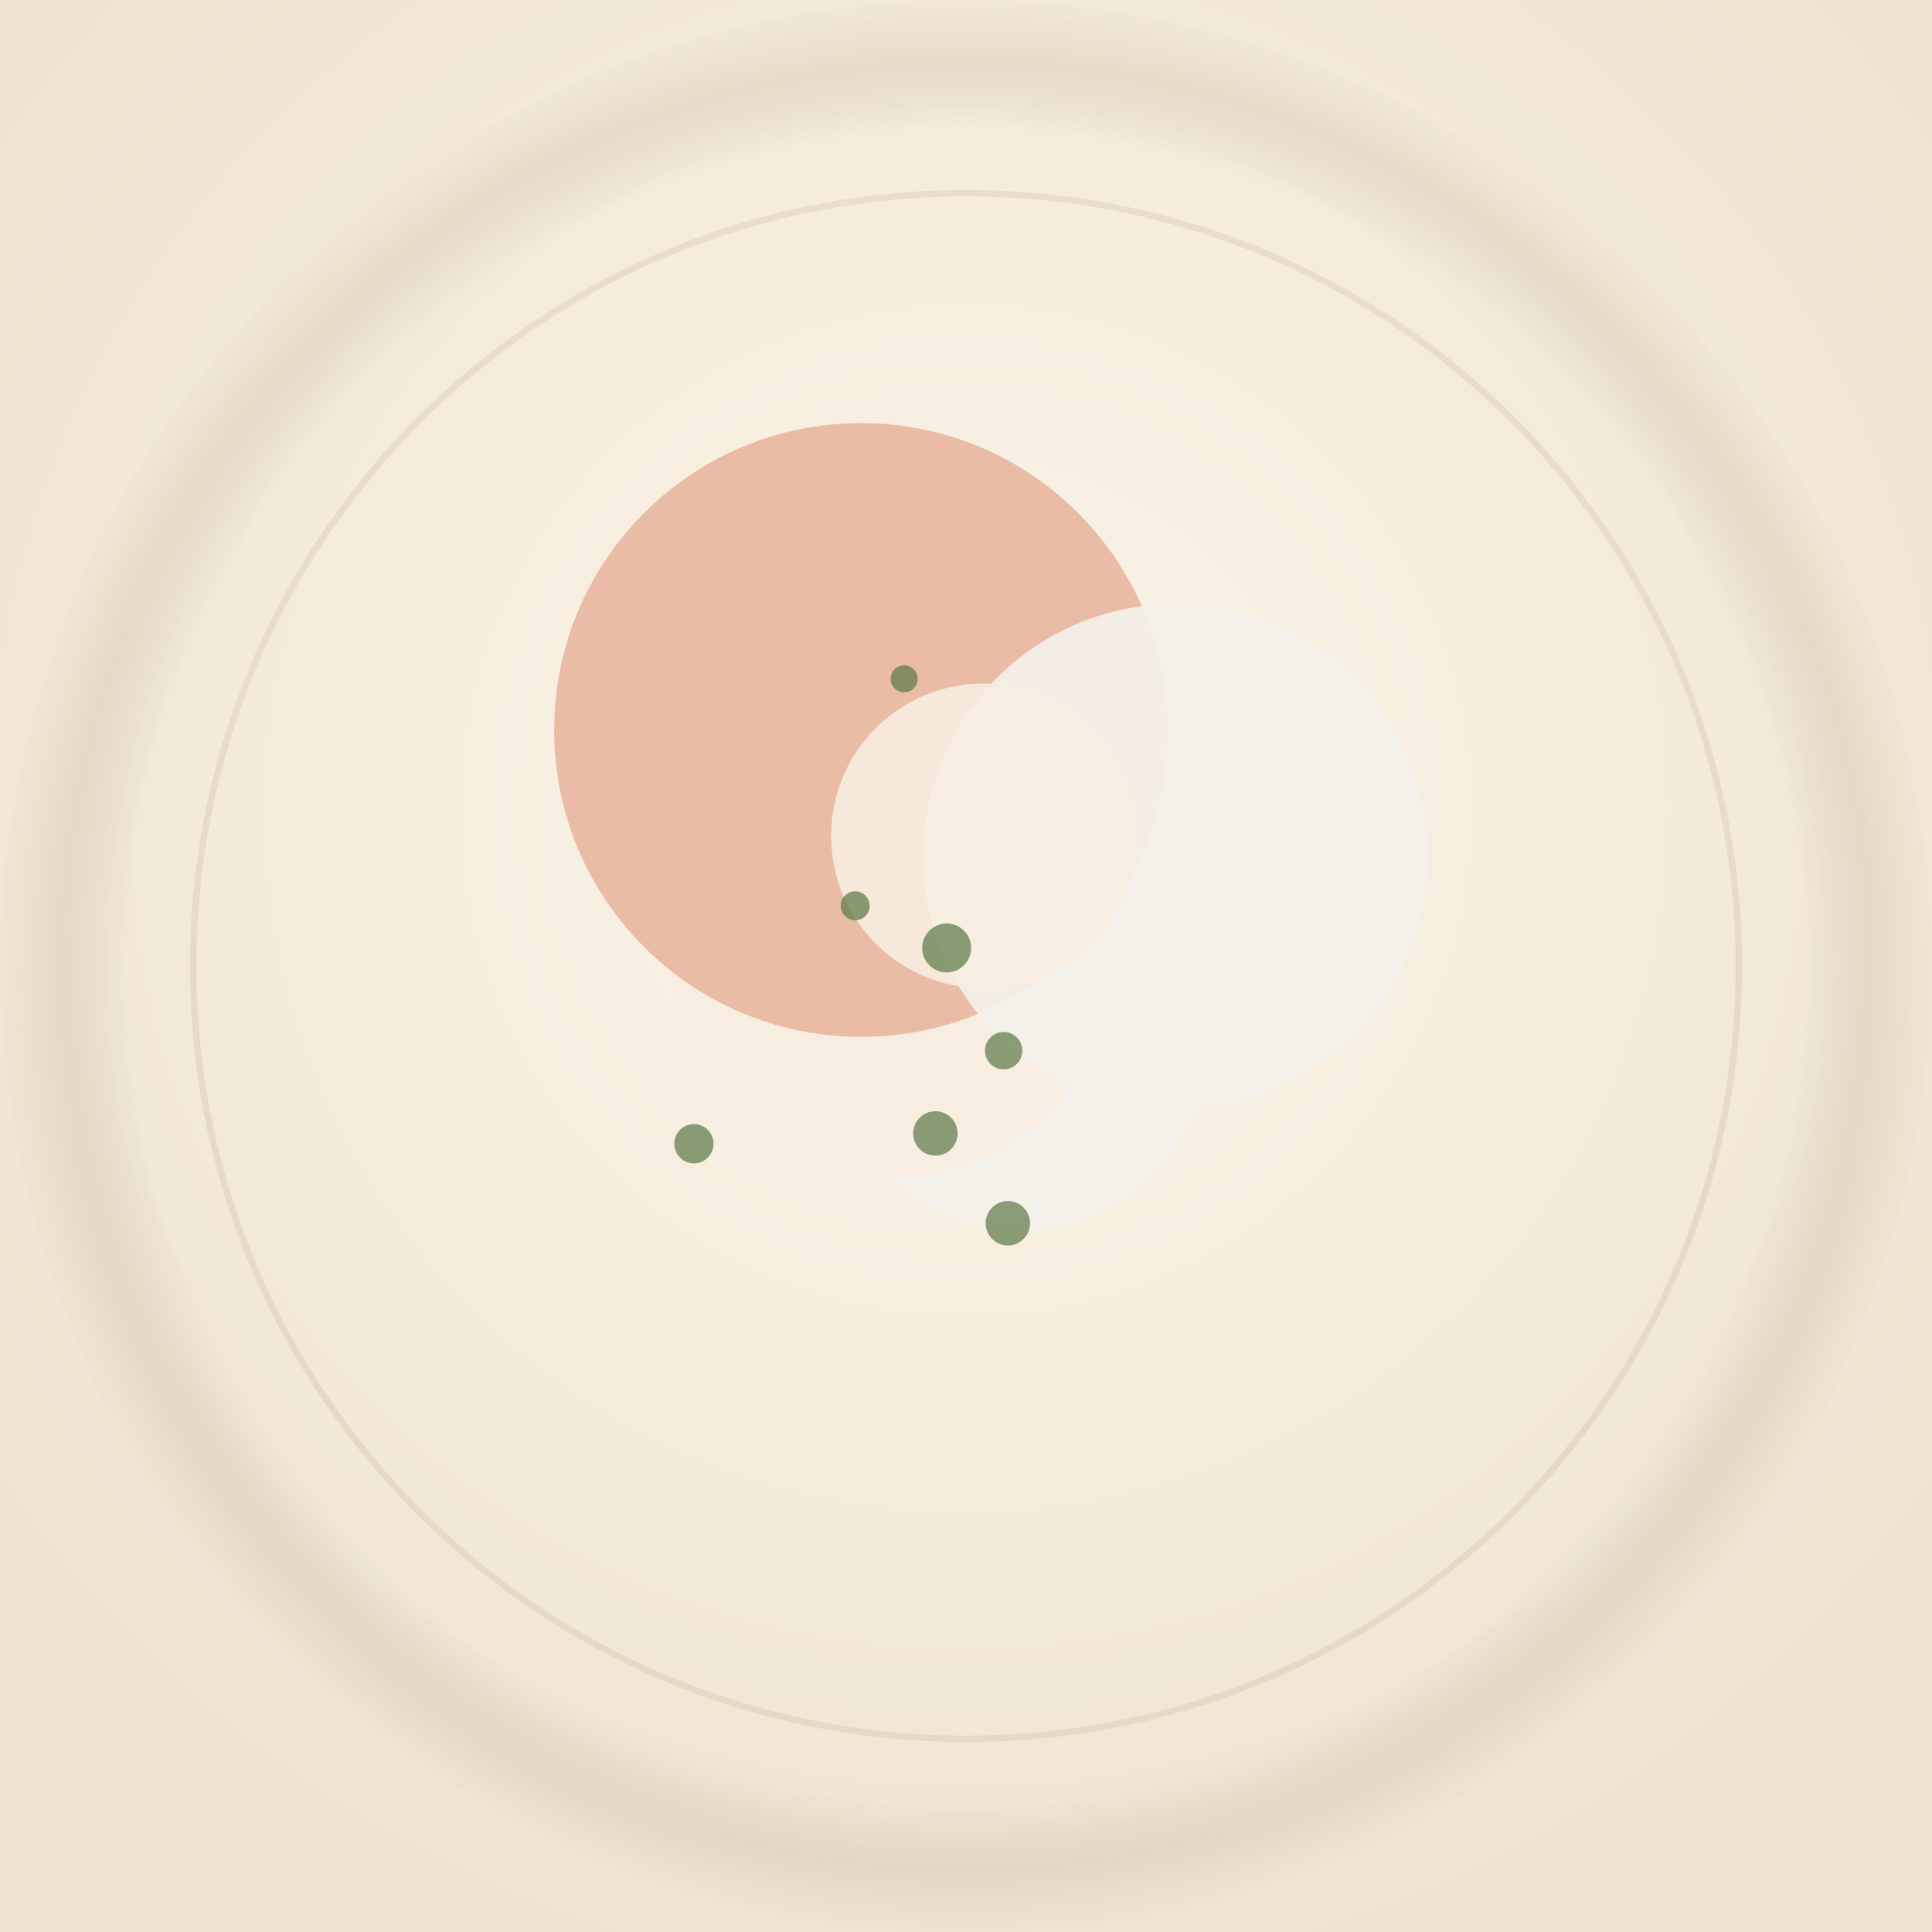
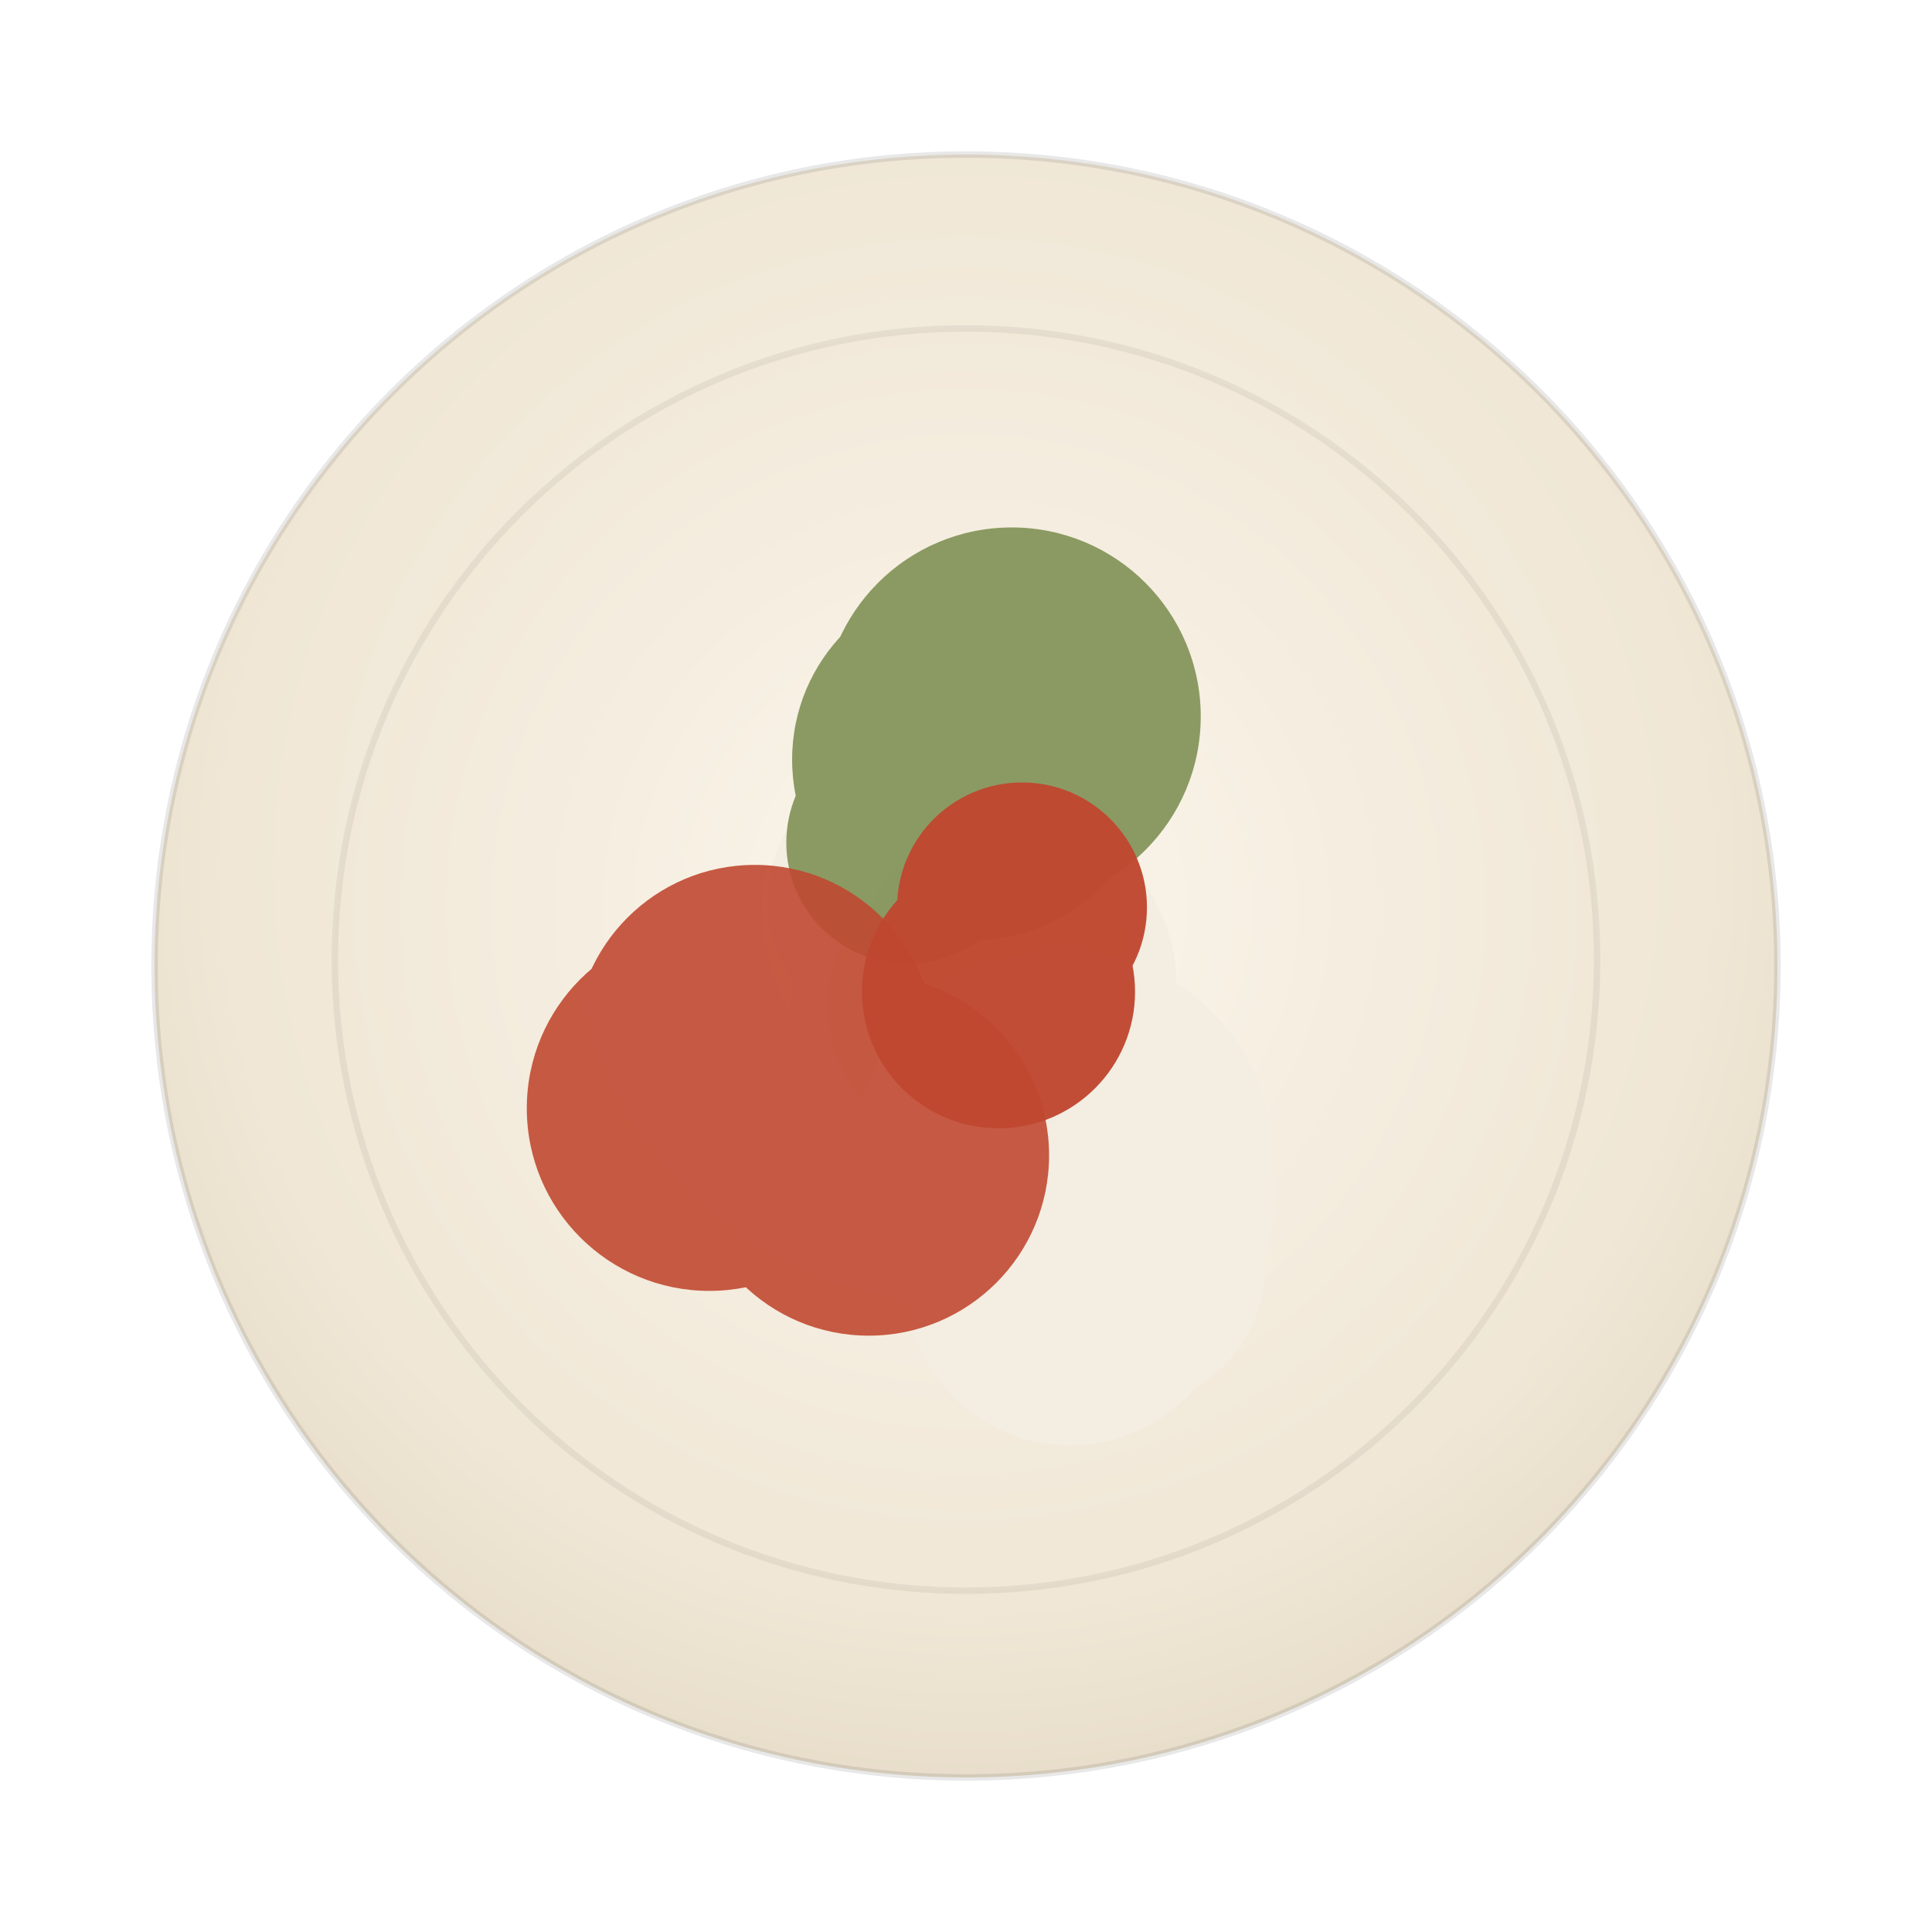
<svg xmlns="http://www.w3.org/2000/svg" width="600" height="600" viewBox="0 0 600 600">
  <defs>
-     <radialGradient id="pl" cx="50%" cy="42%" r="62%">
-       <stop offset="0%" stop-color="#fbf5ea" />
-       <stop offset="100%" stop-color="#efe3cf" />
+     <radialGradient id="plate" cx="50%" cy="44%" r="58%">
+       <stop offset="0%" stop-color="#f8f2e7" />
+       <stop offset="78%" stop-color="#f0e7d6" />
+       <stop offset="100%" stop-color="#e6dcc8" />
    </radialGradient>
-     <radialGradient id="rim" cx="50%" cy="50%" r="50%">
-       <stop offset="86%" stop-color="rgba(0,0,0,0)" />
-       <stop offset="93%" stop-color="rgba(120,90,50,0.10)" />
-       <stop offset="100%" stop-color="rgba(120,90,50,0)" />
+     <radialGradient id="well" cx="50%" cy="46%" r="50%">
+       <stop offset="0%" stop-color="#fbf6ec" />
+       <stop offset="100%" stop-color="#f1e8d8" />
    </radialGradient>
  </defs>
-   <rect width="600" height="600" fill="url(#pl)" />
-   <circle cx="300" cy="300" r="300" fill="url(#rim)" />
-   <circle cx="300" cy="300" r="240" fill="none" stroke="rgba(120,90,50,0.10)" stroke-width="2" />
-   <circle cx="317.0" cy="324.1" r="57.9" fill="#f4f1ea" opacity="0.92" />
-   <circle cx="276.9" cy="296.8" r="68.6" fill="#f7ede0" opacity="0.92" />
-   <circle cx="267.4" cy="226.7" r="95.3" fill="#e9b7a0" opacity="0.92" />
-   <circle cx="365.0" cy="266.0" r="78.4" fill="#f4f1ea" opacity="0.92" />
-   <circle cx="305.4" cy="259.6" r="47.3" fill="#f7ede0" opacity="0.92" />
-   <circle cx="294.0" cy="294.4" r="7.6" fill="rgba(90,120,70,0.7)" />
-   <circle cx="313.0" cy="379.9" r="6.9" fill="rgba(90,120,70,0.7)" />
-   <circle cx="290.5" cy="352.0" r="6.9" fill="rgba(90,120,70,0.7)" />
-   <circle cx="280.8" cy="210.8" r="4.2" fill="rgba(90,120,70,0.7)" />
-   <circle cx="215.5" cy="355.2" r="6.1" fill="rgba(90,120,70,0.7)" />
-   <circle cx="311.7" cy="326.3" r="5.8" fill="rgba(90,120,70,0.7)" />
-   <circle cx="265.6" cy="281.3" r="4.5" fill="rgba(90,120,70,0.7)" />
+   <circle cx="300" cy="300" r="252" fill="url(#plate)" />
+   <circle cx="300" cy="300" r="252" fill="none" stroke="rgba(26,25,22,0.10)" stroke-width="2" />
+   <circle cx="300" cy="298" r="196" fill="url(#well)" />
+   <circle cx="300" cy="298" r="196" fill="none" stroke="rgba(26,25,22,0.06)" stroke-width="2" />
+   <g>
+     <g opacity="0.97">
+       <circle cx="296.2" cy="305.4" r="40.3" fill="#f3ede2" />
+       <circle cx="285.7" cy="302.7" r="25.8" fill="#f3ede2" />
+       <circle cx="286.4" cy="310.0" r="40.9" fill="#f3ede2" />
+     </g>
+     <g opacity="0.96">
+       <circle cx="319.9" cy="275.4" r="28.7" fill="#7d8f52" />
+       <circle cx="301.2" cy="312.5" r="44.1" fill="#7d8f52" />
+       <circle cx="308.8" cy="297.9" r="41.6" fill="#7d8f52" />
+     </g>
+     <g opacity="0.88">
+       <circle cx="308.0" cy="306.6" r="57.4" fill="#f3ede2" />
+       <circle cx="281.2" cy="279.8" r="42.9" fill="#f3ede2" />
+       <circle cx="298.3" cy="274.3" r="36.7" fill="#f3ede2" />
+       <circle cx="302.6" cy="276.7" r="50.4" fill="#f3ede2" />
+     </g>
+     <g opacity="0.94">
+       <circle cx="352.4" cy="372.3" r="43.8" fill="#f3ede2" />
+       <circle cx="330.1" cy="360.0" r="65.1" fill="#f3ede2" />
+       <circle cx="332.3" cy="397.9" r="51.1" fill="#f3ede2" />
+       <circle cx="335.8" cy="357.4" r="52.0" fill="#f3ede2" />
+       <circle cx="349.4" cy="393.3" r="43.6" fill="#f3ede2" />
+     </g>
+     <g opacity="0.88">
+       <circle cx="302.1" cy="235.9" r="56.1" fill="#7d8f52" />
+       <circle cx="281.8" cy="261.7" r="37.6" fill="#7d8f52" />
+       <circle cx="314.2" cy="222.5" r="58.7" fill="#7d8f52" />
+       <circle cx="295.9" cy="235.4" r="37.1" fill="#7d8f52" />
+     </g>
+     <g opacity="0.96">
+       <circle cx="317.4" cy="281.8" r="38.8" fill="#c0472f" />
+       <circle cx="310.1" cy="308.0" r="42.4" fill="#c0472f" />
+       <circle cx="309.1" cy="298.1" r="26.6" fill="#c0472f" />
+       <circle cx="305.6" cy="299.3" r="26.1" fill="#c0472f" />
+       <circle cx="326.4" cy="294.2" r="24.5" fill="#c0472f" />
+     </g>
+     <g opacity="0.89">
+       <circle cx="268.1" cy="358.6" r="44.7" fill="#c0472f" />
+       <circle cx="234.4" cy="324.5" r="55.9" fill="#c0472f" />
+       <circle cx="269.8" cy="358.8" r="56.0" fill="#c0472f" />
+       <circle cx="220.3" cy="344.2" r="56.7" fill="#c0472f" />
+     </g>
+   </g>
</svg>
